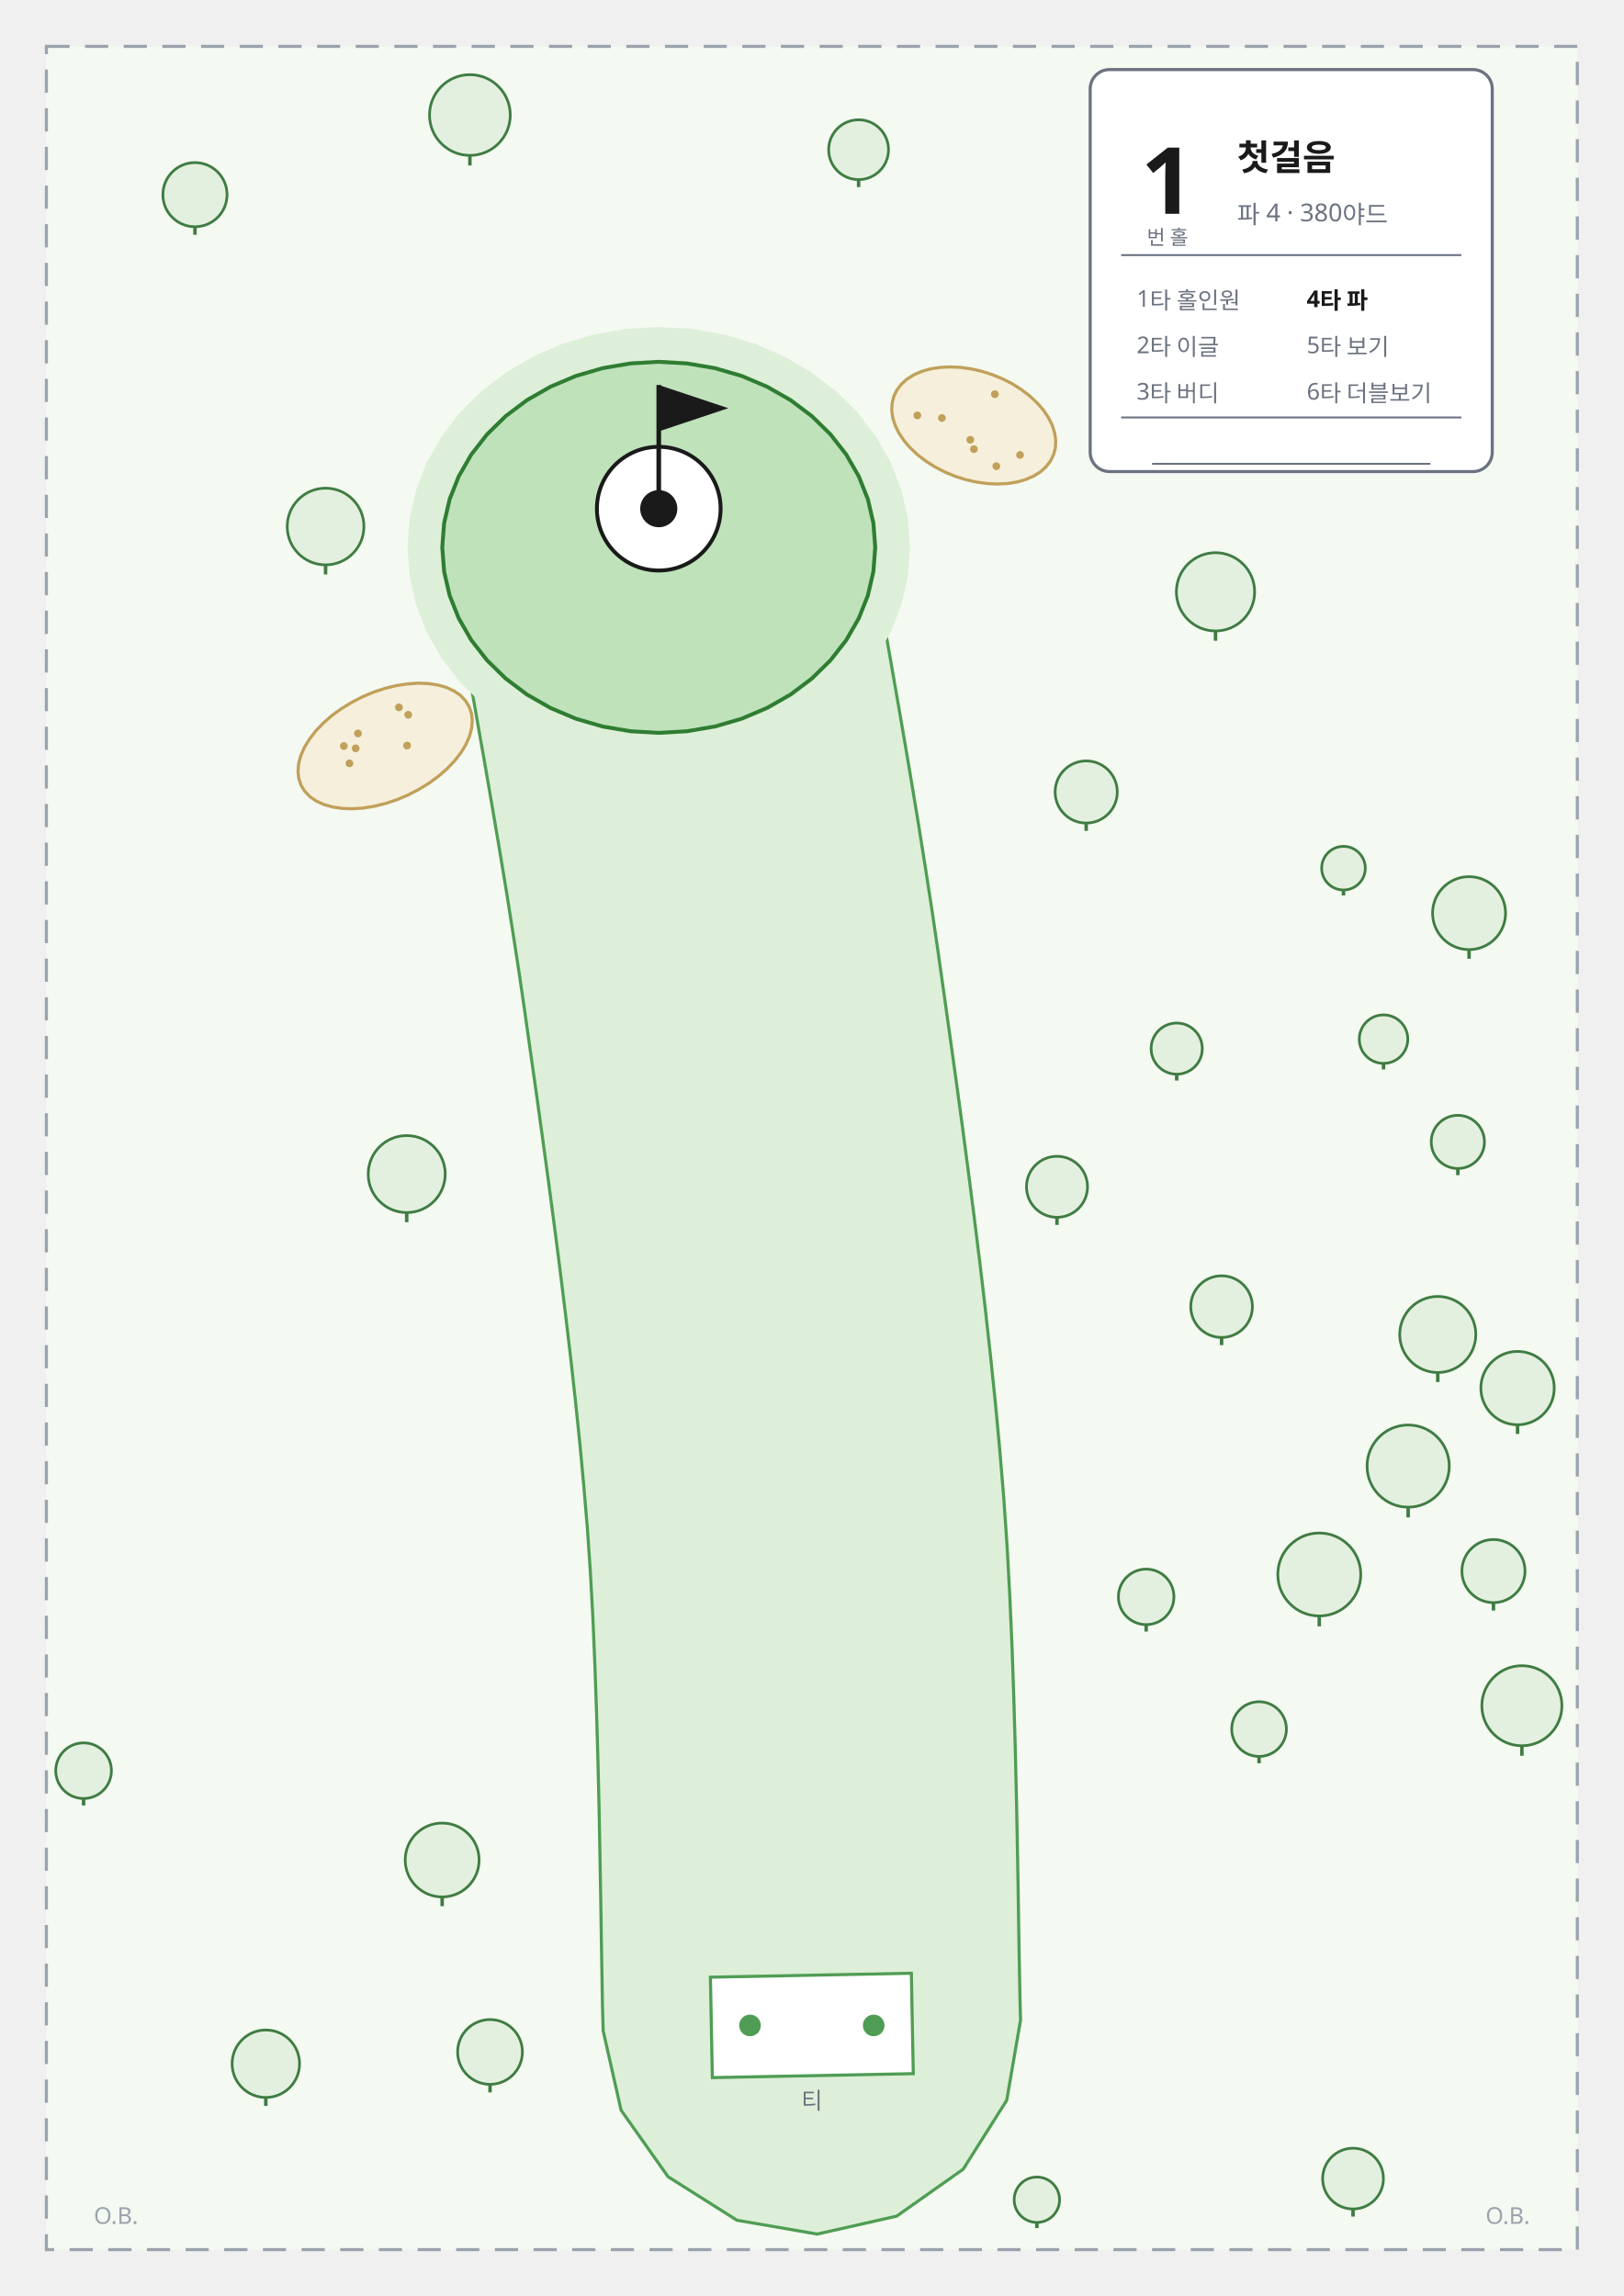
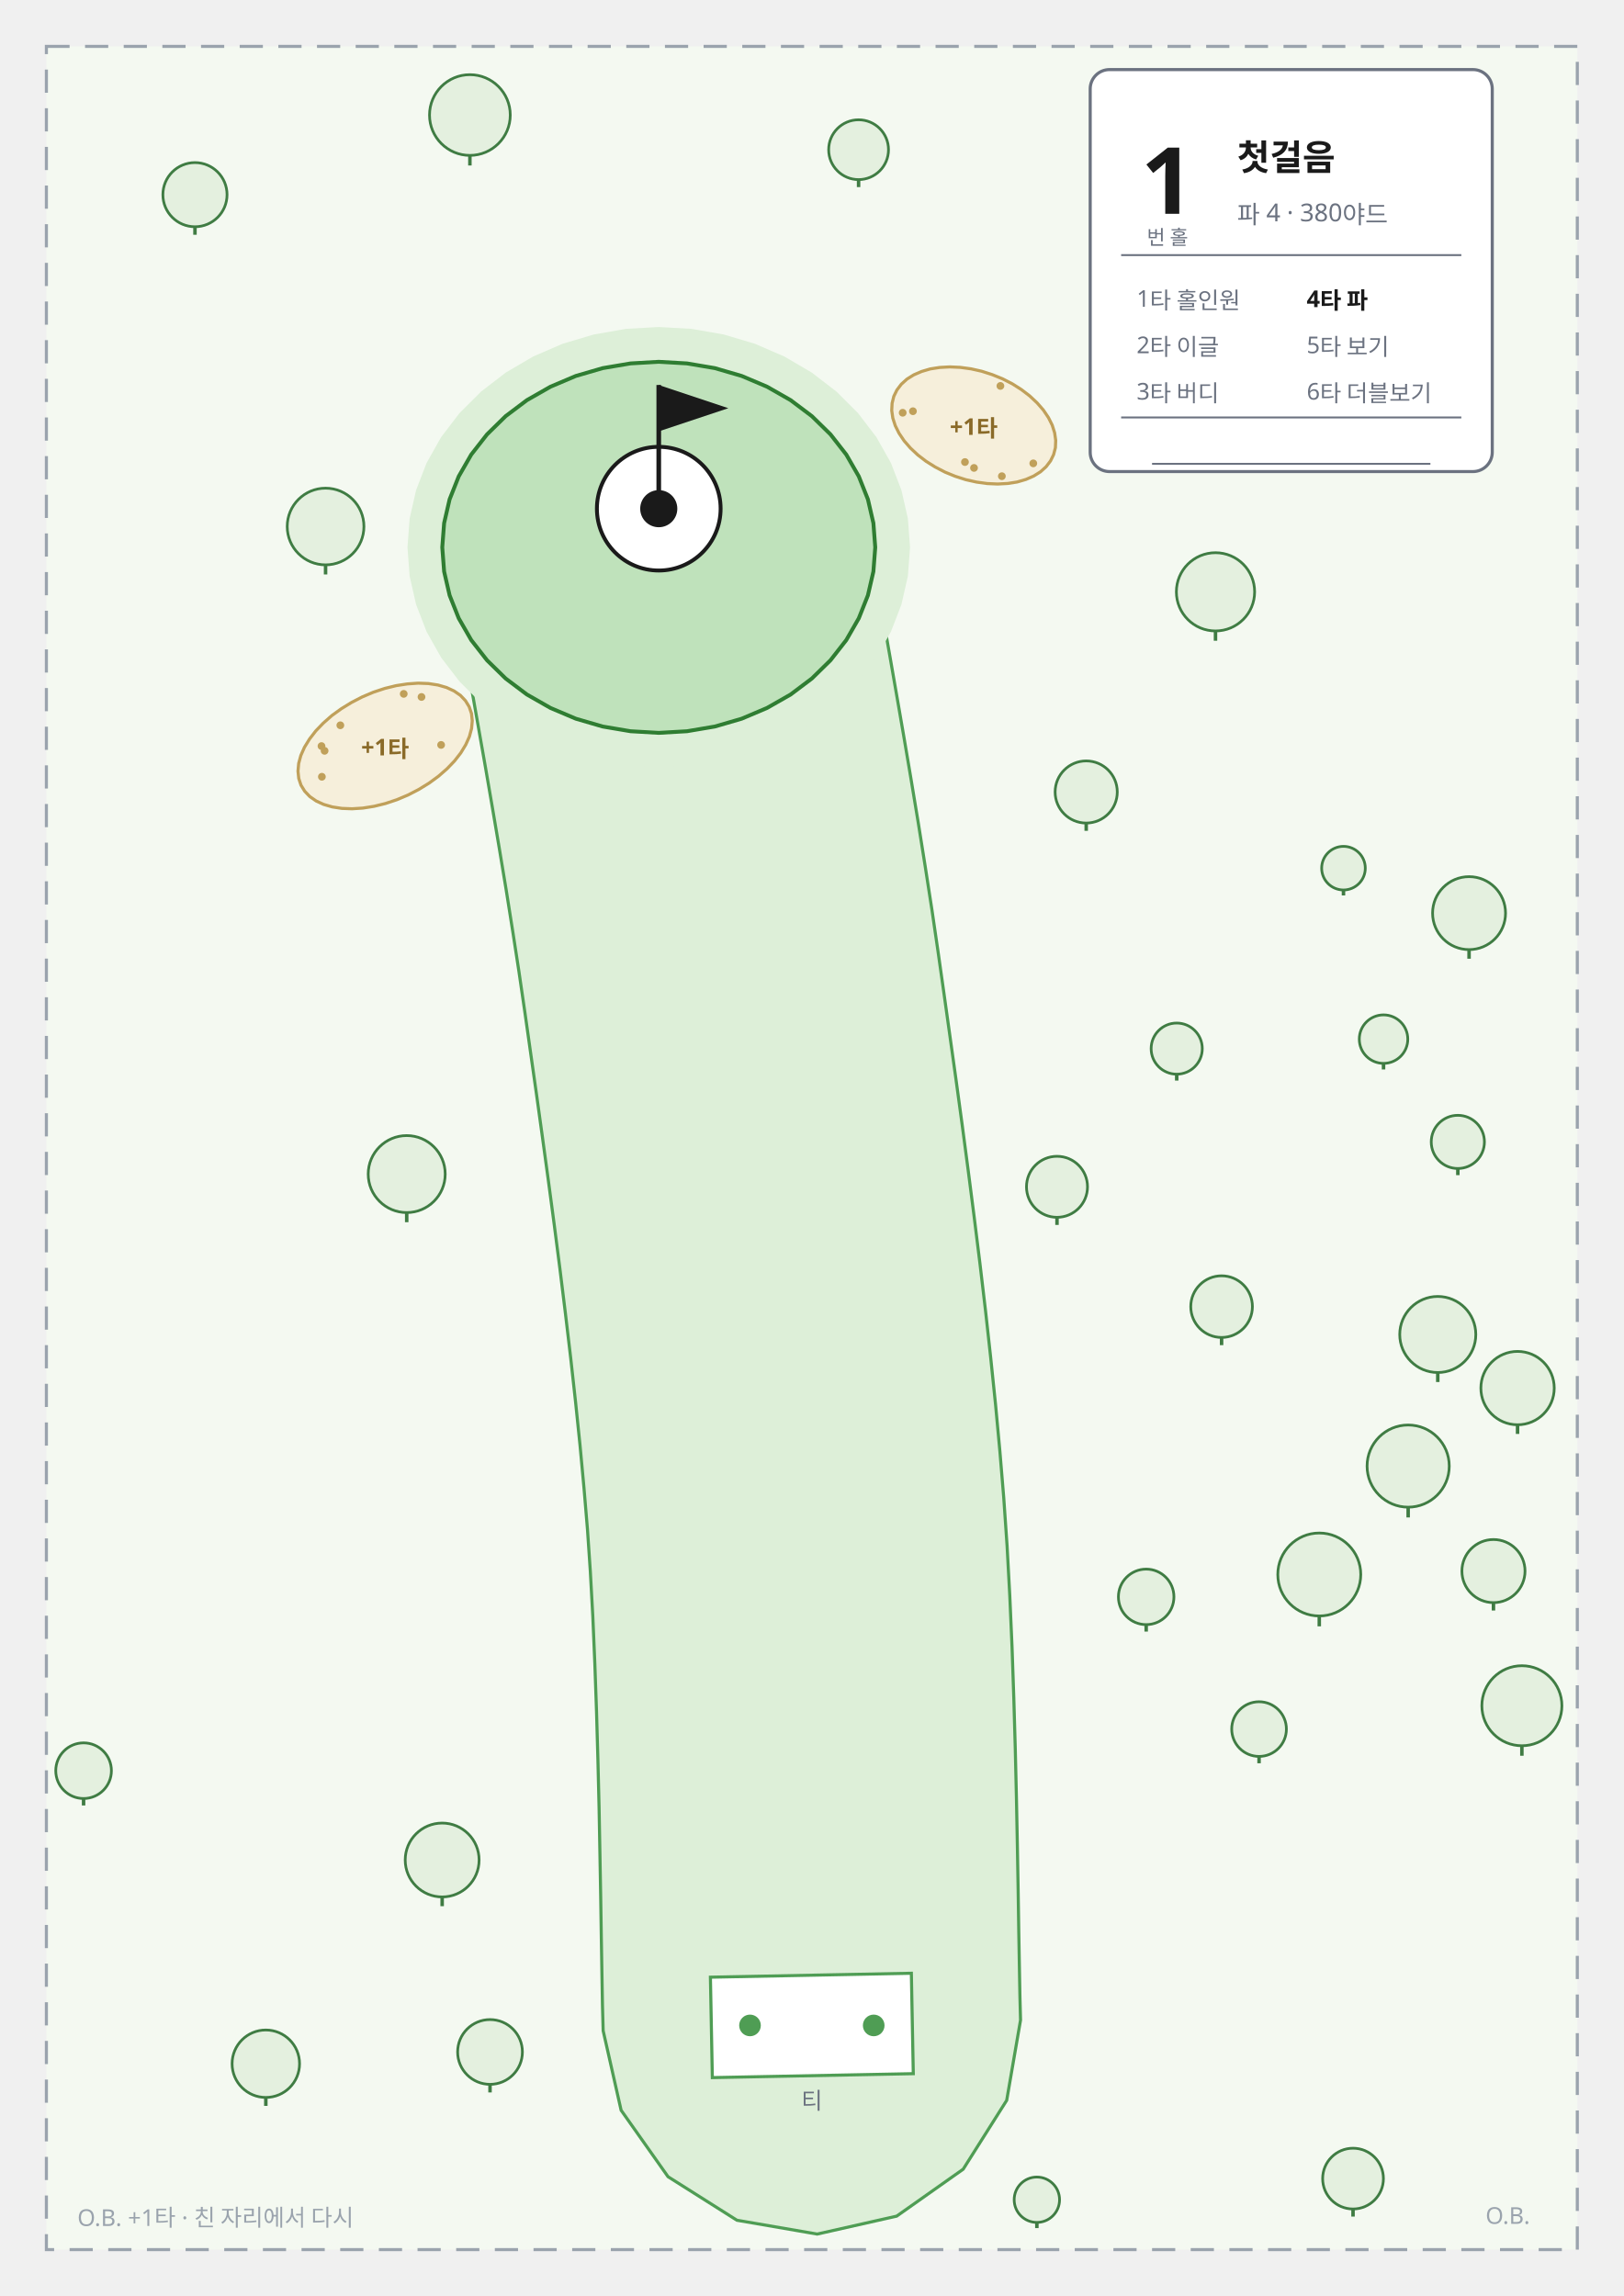
<svg xmlns="http://www.w3.org/2000/svg" width="210mm" height="297mm" viewBox="0 0 210 297" font-family="Noto Sans KR">
  <g id="pc-art" fill="#1a1a1a" stroke="none">
    <rect x="6" y="6" width="198" height="285" fill="#f4f9f1" stroke="#9aa3ad" stroke-width="0.4" stroke-dasharray="3 2" />
-     <text x="15" y="286.5" font-size="3" dominant-baseline="central" fill="#9aa3ad" text-anchor="middle">O.B.</text>
-     <text x="195" y="286.5" font-size="3" dominant-baseline="central" fill="#9aa3ad" text-anchor="middle">O.B.</text>
    <path d="M78.01 262.69 L77.92 259.4 L77.85 255.3 L77.77 250.6 L77.69 245.38 L77.59 239.74 L77.48 233.78 L77.33 227.63 L77.15 221.37 L76.93 215.15 L76.67 209.07 L76.35 203.27 L75.98 197.84 L75.53 192.49 L75.02 186.98 L74.44 181.36 L73.81 175.66 L73.13 169.92 L72.42 164.16 L71.68 158.41 L70.92 152.7 L70.15 147.06 L69.38 141.5 L68.61 136.07 L67.87 130.84 L67.12 125.7 L66.31 120.44 L65.46 115.08 L64.57 109.7 L63.67 104.39 L62.78 99.22 L61.91 94.27 L61.1 89.68 L61.33 79.14 L65.57 69.5 L73.18 62.21 L83 58.39 L93.53 58.62 L103.17 62.86 L110.46 70.47 L114.28 80.29 L115.1 84.92 L115.98 89.98 L116.9 95.3 L117.83 100.8 L118.76 106.42 L119.66 112.07 L120.53 117.69 L121.33 123.16 L122.09 128.53 L122.86 134.03 L123.65 139.69 L124.44 145.49 L125.22 151.4 L125.99 157.39 L126.74 163.44 L127.46 169.53 L128.13 175.62 L128.76 181.7 L129.32 187.74 L129.82 193.76 L130.25 199.97 L130.6 206.43 L130.89 213.02 L131.12 219.65 L131.31 226.21 L131.46 232.62 L131.58 238.74 L131.68 244.49 L131.76 249.73 L131.84 254.36 L131.91 258.22 L131.99 261.31 L130.2 271.69 L124.57 280.6 L115.97 286.67 L105.69 288.99 L95.31 287.2 L86.4 281.57 L80.33 272.97 Z" fill="#ddefd8" stroke="#4f9d54" stroke-width="0.4" />
    <path d="M117.7 70.8 L117.42 74.52 L116.59 78.18 L115.23 81.71 L113.35 85.05 L110.98 88.15 L108.18 90.95 L104.98 93.41 L101.45 95.48 L97.64 97.13 L93.61 98.33 L89.44 99.06 L85.2 99.3 L80.96 99.06 L76.79 98.33 L72.76 97.13 L68.95 95.48 L65.42 93.41 L62.22 90.95 L59.42 88.15 L57.05 85.05 L55.17 81.71 L53.81 78.18 L52.98 74.52 L52.7 70.8 L52.98 67.08 L53.81 63.42 L55.17 59.89 L57.05 56.55 L59.42 53.45 L62.22 50.65 L65.42 48.19 L68.95 46.12 L72.76 44.47 L76.79 43.27 L80.96 42.54 L85.2 42.3 L89.44 42.54 L93.61 43.27 L97.64 44.47 L101.45 46.12 L104.98 48.19 L108.18 50.65 L110.98 53.45 L113.35 56.55 L115.23 59.89 L116.59 63.42 L117.42 67.08 Z" fill="#ddefd8" stroke="none" />
    <path d="M113.2 70.8 L112.96 73.93 L112.25 77.01 L111.07 79.98 L109.45 82.8 L107.41 85.41 L105 87.77 L102.25 89.84 L99.2 91.58 L95.92 92.97 L92.45 93.98 L88.85 94.59 L85.2 94.8 L81.55 94.59 L77.95 93.98 L74.48 92.97 L71.2 91.58 L68.15 89.84 L65.4 87.77 L62.99 85.41 L60.95 82.8 L59.33 79.98 L58.15 77.01 L57.44 73.93 L57.2 70.8 L57.44 67.67 L58.15 64.59 L59.33 61.62 L60.95 58.8 L62.99 56.19 L65.4 53.83 L68.15 51.76 L71.2 50.02 L74.48 48.63 L77.95 47.62 L81.55 47.01 L85.2 46.8 L88.85 47.01 L92.45 47.62 L95.92 48.63 L99.2 50.02 L102.25 51.76 L105 53.83 L107.41 56.19 L109.45 58.8 L111.07 61.62 L112.25 64.59 L112.96 67.67 Z" fill="#bfe2bb" stroke="#2f7d32" stroke-width="0.5" />
    <path d="M60.68 91.42 L60.98 92.3 L61.08 93.24 L60.99 94.24 L60.71 95.28 L60.24 96.33 L59.59 97.4 L58.78 98.44 L57.81 99.45 L56.7 100.42 L55.48 101.31 L54.16 102.12 L52.77 102.84 L51.32 103.45 L49.85 103.94 L48.38 104.3 L46.93 104.53 L45.53 104.62 L44.21 104.57 L42.98 104.38 L41.87 104.06 L40.89 103.61 L40.07 103.04 L39.41 102.35 L38.93 101.57 L38.64 100.7 L38.54 99.75 L38.63 98.75 L38.91 97.72 L39.38 96.66 L40.03 95.6 L40.84 94.55 L41.81 93.54 L42.91 92.57 L44.14 91.68 L45.46 90.87 L46.85 90.15 L48.29 89.54 L49.77 89.05 L51.24 88.69 L52.68 88.47 L54.08 88.37 L55.41 88.42 L56.64 88.61 L57.75 88.93 L58.72 89.38 L59.55 89.95 L60.2 90.64 Z" fill="#f6efdb" stroke="#c0a05a" stroke-width="0.4" />
-     <circle cx="51.594" cy="91.498" r="0.5" fill="#c0a05a" stroke="none" />
-     <circle cx="46.001" cy="96.801" r="0.5" fill="#c0a05a" stroke="none" />
-     <circle cx="46.3" cy="94.874" r="0.5" fill="#c0a05a" stroke="none" />
-     <circle cx="45.196" cy="98.742" r="0.5" fill="#c0a05a" stroke="none" />
-     <circle cx="52.65" cy="96.442" r="0.5" fill="#c0a05a" stroke="none" />
-     <circle cx="44.474" cy="96.505" r="0.5" fill="#c0a05a" stroke="none" />
-     <circle cx="52.802" cy="92.464" r="0.5" fill="#c0a05a" stroke="none" />
+     <circle cx="52.216" cy="89.756" r="0.5" fill="#c0a05a" stroke="none" />
+     <circle cx="41.981" cy="97.124" r="0.5" fill="#c0a05a" stroke="none" />
+     <circle cx="44.019" cy="93.82" r="0.5" fill="#c0a05a" stroke="none" />
+     <circle cx="41.631" cy="100.479" r="0.5" fill="#c0a05a" stroke="none" />
+     <circle cx="57.051" cy="96.36" r="0.5" fill="#c0a05a" stroke="none" />
+     <circle cx="41.581" cy="96.51" r="0.5" fill="#c0a05a" stroke="none" />
+     <circle cx="54.515" cy="90.157" r="0.5" fill="#c0a05a" stroke="none" />
+     <text x="49.808" y="96.495" font-size="3" dominant-baseline="central" fill="#8a6a28" text-anchor="middle" font-weight="bold">+1타</text>
    <path d="M136.27 58.8 L135.87 59.62 L135.3 60.37 L134.57 61.03 L133.69 61.58 L132.68 62.02 L131.55 62.35 L130.33 62.54 L129.03 62.61 L127.68 62.55 L126.3 62.36 L124.91 62.05 L123.54 61.61 L122.22 61.07 L120.95 60.41 L119.77 59.67 L118.7 58.85 L117.75 57.96 L116.94 57.03 L116.28 56.05 L115.79 55.07 L115.47 54.08 L115.33 53.1 L115.38 52.16 L115.6 51.27 L116 50.45 L116.57 49.7 L117.3 49.04 L118.18 48.49 L119.2 48.05 L120.32 47.72 L121.55 47.53 L122.84 47.46 L124.19 47.52 L125.58 47.71 L126.96 48.02 L128.33 48.46 L129.66 49 L130.93 49.65 L132.11 50.4 L133.18 51.22 L134.13 52.11 L134.94 53.04 L135.6 54.02 L136.09 55 L136.4 55.99 L136.54 56.97 L136.5 57.91 Z" fill="#f6efdb" stroke="#c0a05a" stroke-width="0.4" />
-     <circle cx="128.858" cy="60.303" r="0.5" fill="#c0a05a" stroke="none" />
-     <circle cx="128.669" cy="50.988" r="0.5" fill="#c0a05a" stroke="none" />
-     <circle cx="125.494" cy="56.886" r="0.5" fill="#c0a05a" stroke="none" />
-     <circle cx="125.958" cy="58.102" r="0.5" fill="#c0a05a" stroke="none" />
-     <circle cx="118.643" cy="53.731" r="0.5" fill="#c0a05a" stroke="none" />
-     <circle cx="121.822" cy="54.071" r="0.5" fill="#c0a05a" stroke="none" />
-     <circle cx="131.926" cy="58.848" r="0.5" fill="#c0a05a" stroke="none" />
+     <circle cx="129.575" cy="61.598" r="0.5" fill="#c0a05a" stroke="none" />
+     <circle cx="129.387" cy="49.923" r="0.5" fill="#c0a05a" stroke="none" />
+     <circle cx="124.802" cy="59.769" r="0.5" fill="#c0a05a" stroke="none" />
+     <circle cx="125.973" cy="60.528" r="0.5" fill="#c0a05a" stroke="none" />
+     <circle cx="116.749" cy="53.393" r="0.5" fill="#c0a05a" stroke="none" />
+     <circle cx="118.074" cy="53.194" r="0.5" fill="#c0a05a" stroke="none" />
+     <circle cx="133.639" cy="59.938" r="0.5" fill="#c0a05a" stroke="none" />
+     <text x="125.938" y="55.035" font-size="3" dominant-baseline="central" fill="#8a6a28" text-anchor="middle" font-weight="bold">+1타</text>
    <line x1="162.839" y1="225.611" x2="162.839" y2="228.087" stroke="#3f7c43" stroke-width="0.45" />
    <circle cx="162.839" cy="223.666" r="3.536" fill="#e4f0df" stroke="#3f7c43" stroke-width="0.35" />
    <line x1="196.272" y1="182.166" x2="196.272" y2="185.486" stroke="#3f7c43" stroke-width="0.45" />
    <circle cx="196.272" cy="179.557" r="4.744" fill="#e4f0df" stroke="#3f7c43" stroke-width="0.35" />
    <line x1="178.939" y1="136.143" x2="178.939" y2="138.339" stroke="#3f7c43" stroke-width="0.45" />
    <circle cx="178.939" cy="134.418" r="3.136" fill="#e4f0df" stroke="#3f7c43" stroke-width="0.35" />
    <line x1="157.993" y1="171.211" x2="157.993" y2="174.002" stroke="#3f7c43" stroke-width="0.45" />
    <circle cx="157.993" cy="169.019" r="3.987" fill="#e4f0df" stroke="#3f7c43" stroke-width="0.35" />
    <line x1="173.758" y1="113.855" x2="173.758" y2="115.829" stroke="#3f7c43" stroke-width="0.45" />
    <circle cx="173.758" cy="112.303" r="2.821" fill="#e4f0df" stroke="#3f7c43" stroke-width="0.35" />
    <line x1="170.628" y1="206.62" x2="170.628" y2="210.375" stroke="#3f7c43" stroke-width="0.45" />
    <circle cx="170.628" cy="203.669" r="5.365" fill="#e4f0df" stroke="#3f7c43" stroke-width="0.35" />
    <line x1="188.548" y1="149.604" x2="188.548" y2="152.011" stroke="#3f7c43" stroke-width="0.45" />
    <circle cx="188.548" cy="147.712" r="3.439" fill="#e4f0df" stroke="#3f7c43" stroke-width="0.35" />
    <line x1="190" y1="120.714" x2="190" y2="124.016" stroke="#3f7c43" stroke-width="0.45" />
    <circle cx="190" cy="118.119" r="4.718" fill="#e4f0df" stroke="#3f7c43" stroke-width="0.35" />
    <line x1="185.953" y1="175.329" x2="185.953" y2="178.772" stroke="#3f7c43" stroke-width="0.45" />
    <circle cx="185.953" cy="172.623" r="4.919" fill="#e4f0df" stroke="#3f7c43" stroke-width="0.35" />
    <line x1="152.189" y1="137.464" x2="152.189" y2="139.779" stroke="#3f7c43" stroke-width="0.45" />
    <circle cx="152.189" cy="135.645" r="3.307" fill="#e4f0df" stroke="#3f7c43" stroke-width="0.35" />
    <line x1="182.123" y1="192.569" x2="182.123" y2="196.289" stroke="#3f7c43" stroke-width="0.45" />
    <circle cx="182.123" cy="189.646" r="5.314" fill="#e4f0df" stroke="#3f7c43" stroke-width="0.35" />
    <line x1="196.831" y1="223.493" x2="196.831" y2="227.116" stroke="#3f7c43" stroke-width="0.45" />
    <circle cx="196.831" cy="220.646" r="5.176" fill="#e4f0df" stroke="#3f7c43" stroke-width="0.35" />
    <line x1="193.156" y1="205.472" x2="193.156" y2="208.328" stroke="#3f7c43" stroke-width="0.45" />
    <circle cx="193.156" cy="203.227" r="4.081" fill="#e4f0df" stroke="#3f7c43" stroke-width="0.35" />
    <line x1="148.239" y1="208.539" x2="148.239" y2="211.052" stroke="#3f7c43" stroke-width="0.45" />
    <circle cx="148.239" cy="206.564" r="3.59" fill="#e4f0df" stroke="#3f7c43" stroke-width="0.35" />
    <line x1="57.186" y1="243.229" x2="57.186" y2="246.574" stroke="#3f7c43" stroke-width="0.45" />
    <circle cx="57.186" cy="240.601" r="4.778" fill="#e4f0df" stroke="#3f7c43" stroke-width="0.35" />
    <line x1="42.108" y1="70.836" x2="42.108" y2="74.308" stroke="#3f7c43" stroke-width="0.45" />
    <circle cx="42.108" cy="68.108" r="4.96" fill="#e4f0df" stroke="#3f7c43" stroke-width="0.35" />
    <line x1="52.602" y1="154.612" x2="52.602" y2="158.098" stroke="#3f7c43" stroke-width="0.45" />
    <circle cx="52.602" cy="151.873" r="4.979" fill="#e4f0df" stroke="#3f7c43" stroke-width="0.35" />
    <line x1="10.81" y1="231.028" x2="10.81" y2="233.547" stroke="#3f7c43" stroke-width="0.45" />
    <circle cx="10.81" cy="229.049" r="3.599" fill="#e4f0df" stroke="#3f7c43" stroke-width="0.35" />
    <line x1="174.993" y1="283.975" x2="174.993" y2="286.726" stroke="#3f7c43" stroke-width="0.45" />
    <circle cx="174.993" cy="281.814" r="3.93" fill="#e4f0df" stroke="#3f7c43" stroke-width="0.35" />
    <line x1="60.773" y1="17.752" x2="60.773" y2="21.407" stroke="#3f7c43" stroke-width="0.45" />
    <circle cx="60.773" cy="14.88" r="5.221" fill="#e4f0df" stroke="#3f7c43" stroke-width="0.35" />
    <line x1="34.38" y1="269.353" x2="34.38" y2="272.407" stroke="#3f7c43" stroke-width="0.45" />
    <circle cx="34.38" cy="266.954" r="4.362" fill="#e4f0df" stroke="#3f7c43" stroke-width="0.35" />
    <line x1="140.483" y1="104.658" x2="140.483" y2="107.472" stroke="#3f7c43" stroke-width="0.45" />
    <circle cx="140.483" cy="102.448" r="4.019" fill="#e4f0df" stroke="#3f7c43" stroke-width="0.35" />
    <line x1="25.216" y1="27.464" x2="25.216" y2="30.368" stroke="#3f7c43" stroke-width="0.45" />
    <circle cx="25.216" cy="25.182" r="4.149" fill="#e4f0df" stroke="#3f7c43" stroke-width="0.35" />
    <line x1="136.706" y1="155.689" x2="136.706" y2="158.451" stroke="#3f7c43" stroke-width="0.45" />
    <circle cx="136.706" cy="153.519" r="3.946" fill="#e4f0df" stroke="#3f7c43" stroke-width="0.35" />
    <line x1="111.044" y1="21.492" x2="111.044" y2="24.201" stroke="#3f7c43" stroke-width="0.45" />
    <circle cx="111.044" cy="19.364" r="3.869" fill="#e4f0df" stroke="#3f7c43" stroke-width="0.35" />
    <line x1="157.206" y1="79.341" x2="157.206" y2="82.883" stroke="#3f7c43" stroke-width="0.45" />
    <circle cx="157.206" cy="76.557" r="5.061" fill="#e4f0df" stroke="#3f7c43" stroke-width="0.35" />
    <line x1="63.376" y1="267.736" x2="63.376" y2="270.668" stroke="#3f7c43" stroke-width="0.45" />
    <circle cx="63.376" cy="265.432" r="4.189" fill="#e4f0df" stroke="#3f7c43" stroke-width="0.35" />
    <line x1="134.102" y1="286.162" x2="134.102" y2="288.216" stroke="#3f7c43" stroke-width="0.45" />
    <circle cx="134.102" cy="284.548" r="2.934" fill="#e4f0df" stroke="#3f7c43" stroke-width="0.35" />
+     <text x="10" y="286.5" font-size="3" dominant-baseline="central" fill="#9aa3ad" text-anchor="start">O.B. +1타 · 친 자리에서 다시</text>
+     <text x="195" y="286.5" font-size="3" dominant-baseline="central" fill="#9aa3ad" text-anchor="middle">O.B.</text>
    <path d="M92.13 268.75 L91.88 255.76 L117.87 255.25 L118.12 268.24 Z" fill="#ffffff" stroke="#4f9d54" stroke-width="0.4" />
    <circle cx="97" cy="262" r="1.4" fill="#4f9d54" stroke="none" />
    <circle cx="113" cy="262" r="1.4" fill="#4f9d54" stroke="none" />
    <text x="105" y="271.5" font-size="3" dominant-baseline="central" fill="#6b7280" text-anchor="middle">티</text>
    <circle cx="85.2" cy="65.8" r="8" fill="#ffffff" stroke="#1a1a1a" stroke-width="0.5" />
    <circle cx="85.2" cy="65.8" r="2.4" fill="#1a1a1a" stroke="none" />
    <line x1="85.2" y1="65.8" x2="85.2" y2="49.8" stroke="#1a1a1a" stroke-width="0.6" />
    <path d="M85.2 49.8 L94.2 52.8 L85.2 55.8 Z" fill="#1a1a1a" stroke="none" />
    <rect x="141" y="9" width="52" height="52" fill="#ffffff" stroke="#6b7280" stroke-width="0.4" rx="2.5" />
    <text x="151" y="23" font-size="12" dominant-baseline="central" text-anchor="middle" font-weight="bold">1</text>
    <text x="151" y="30.5" font-size="2.6" dominant-baseline="central" fill="#6b7280" text-anchor="middle">번 홀</text>
    <text x="160" y="20" font-size="4.6" dominant-baseline="central" text-anchor="start" font-weight="bold">첫걸음</text>
    <text x="160" y="27.5" font-size="3.2" dominant-baseline="central" fill="#6b7280" text-anchor="start">파 4 · 380야드</text>
    <line x1="145" y1="33" x2="189" y2="33" stroke="#6b7280" stroke-width="0.25" />
    <line x1="145" y1="54" x2="189" y2="54" stroke="#6b7280" stroke-width="0.25" />
    <text x="147" y="38.5" font-size="3" dominant-baseline="central" text-anchor="start" fill="#6b7280">1타 홀인원</text>
    <text x="147" y="44.5" font-size="3" dominant-baseline="central" text-anchor="start" fill="#6b7280">2타 이글</text>
    <text x="147" y="50.5" font-size="3" dominant-baseline="central" text-anchor="start" fill="#6b7280">3타 버디</text>
    <text x="169" y="38.5" font-size="3" dominant-baseline="central" text-anchor="start" font-weight="bold" fill="#1a1a1a">4타 파</text>
    <text x="169" y="44.5" font-size="3" dominant-baseline="central" text-anchor="start" fill="#6b7280">5타 보기</text>
    <text x="169" y="50.5" font-size="3" dominant-baseline="central" text-anchor="start" fill="#6b7280">6타 더블보기</text>
    <line x1="149" y1="60" x2="185" y2="60" stroke="#6b7280" stroke-width="0.25" />
  </g>
  <g id="pc-slot" />
</svg>
